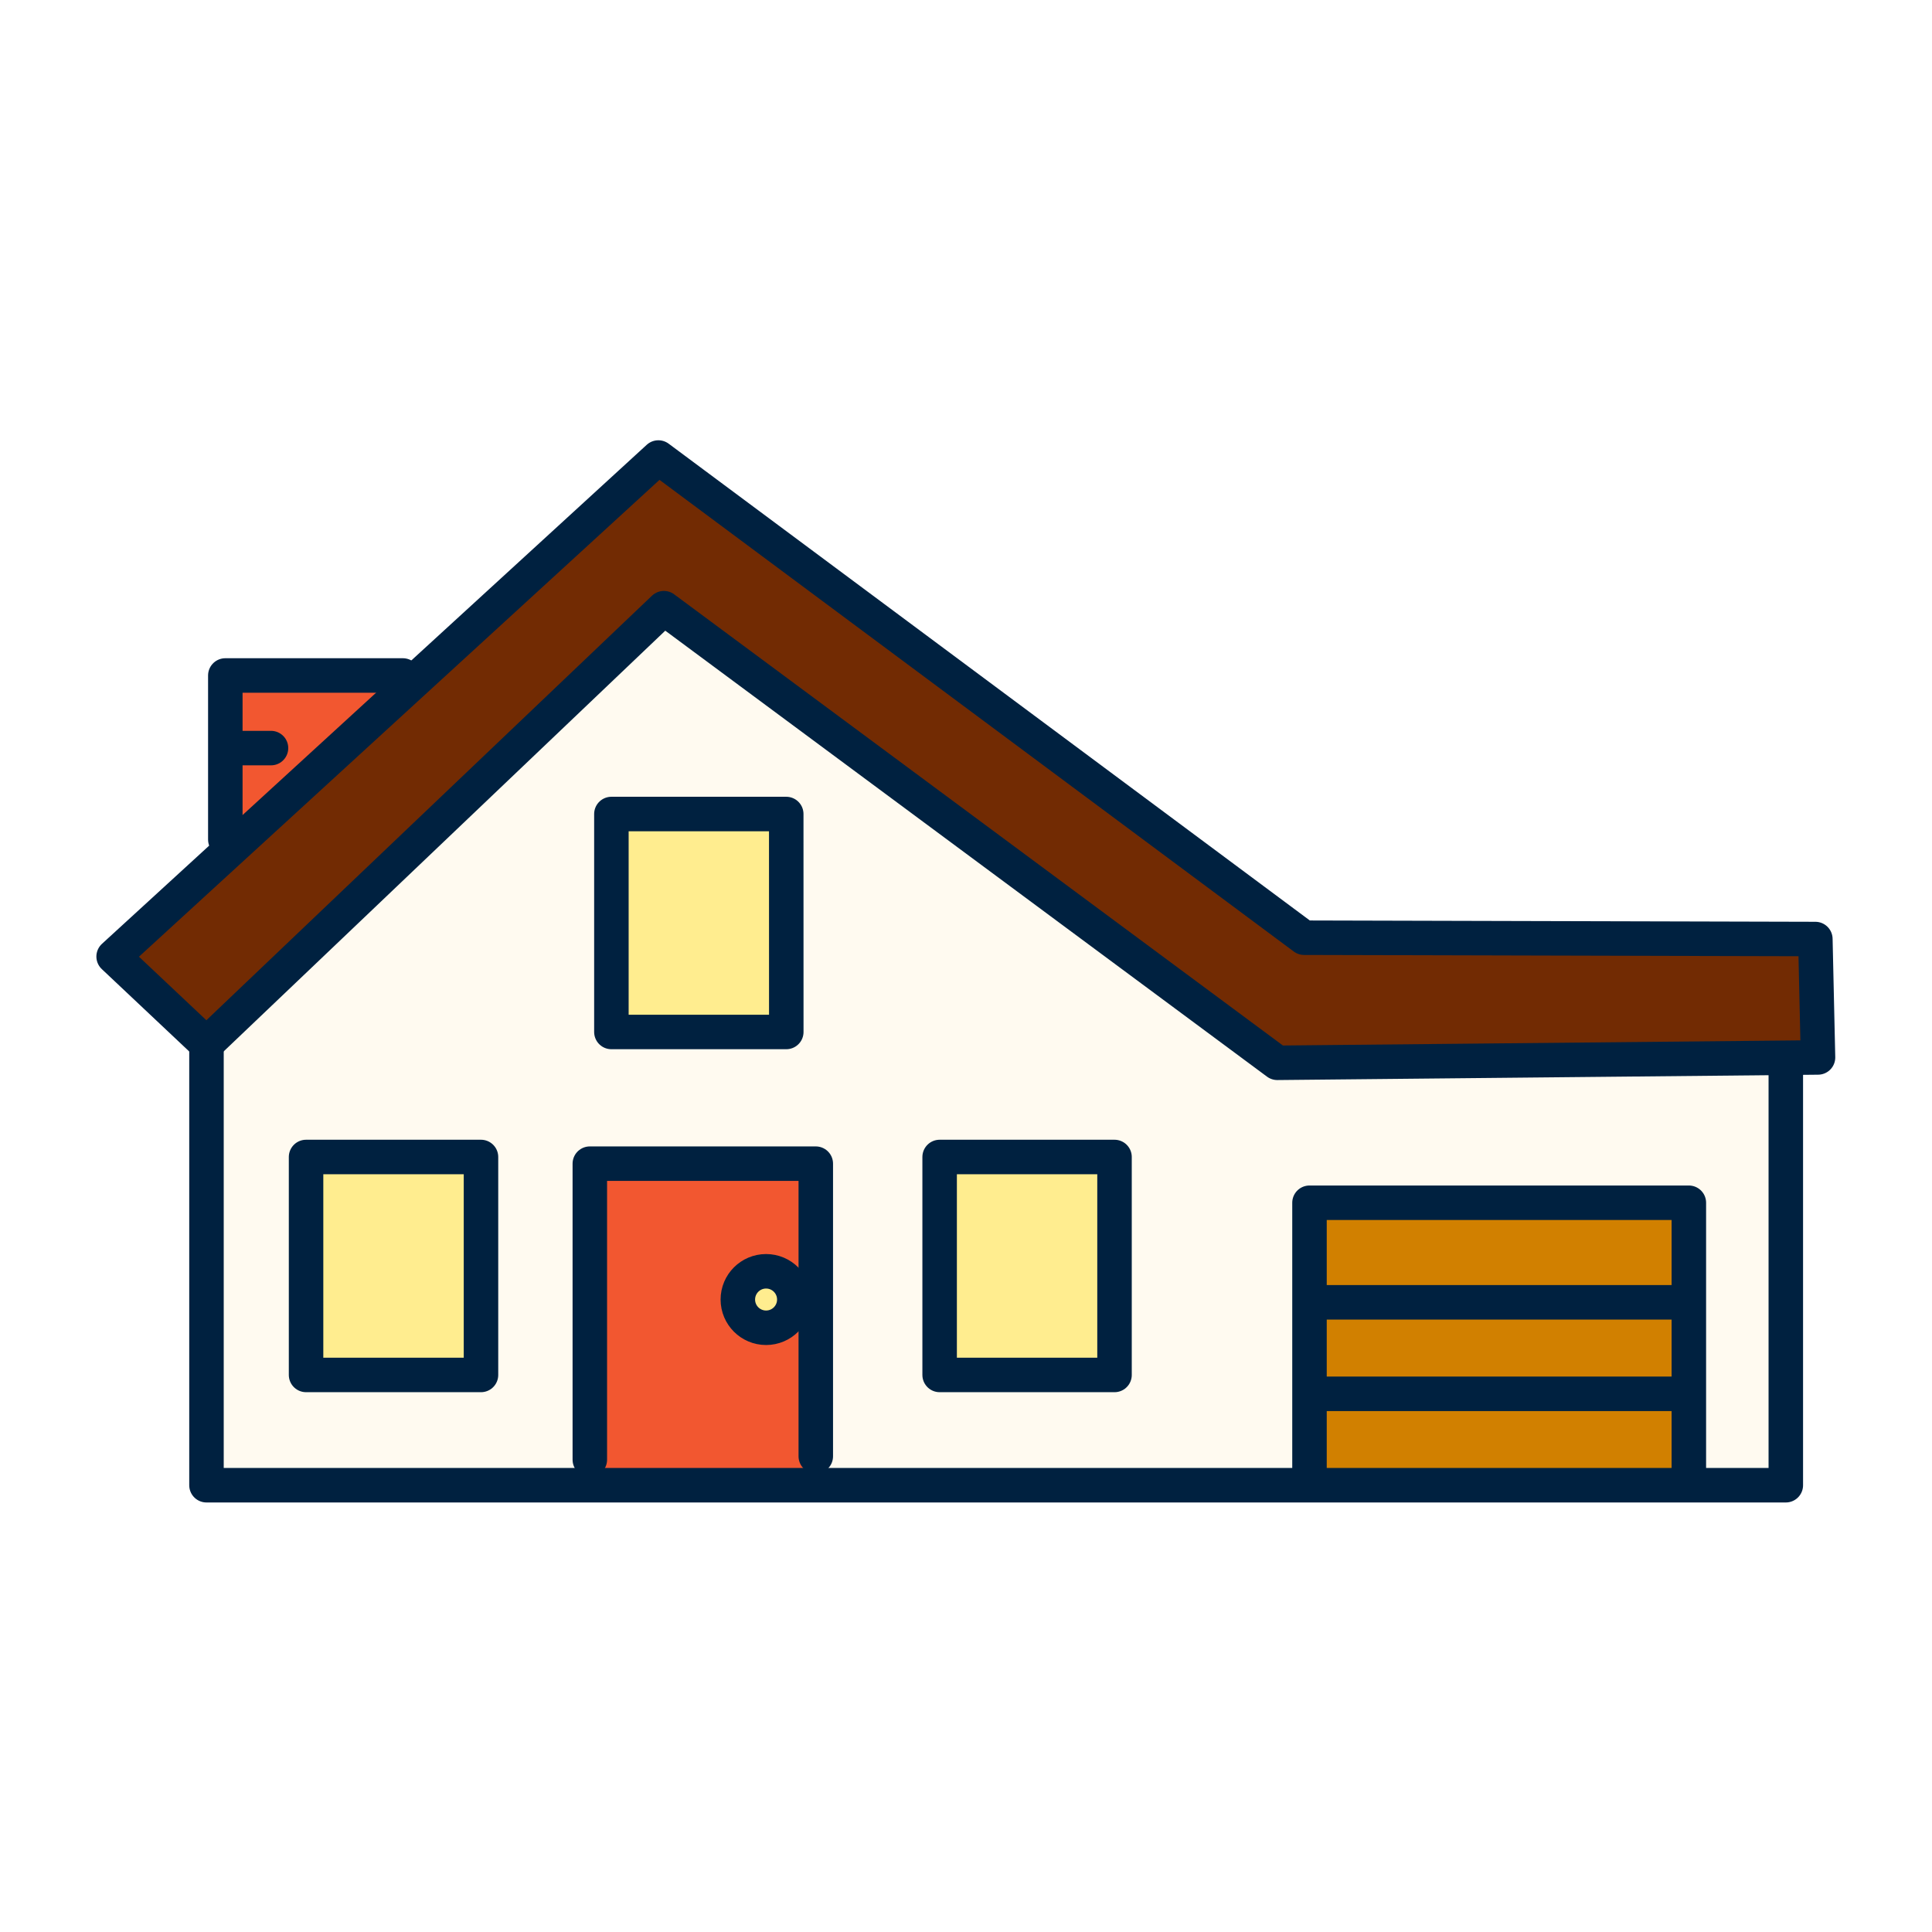
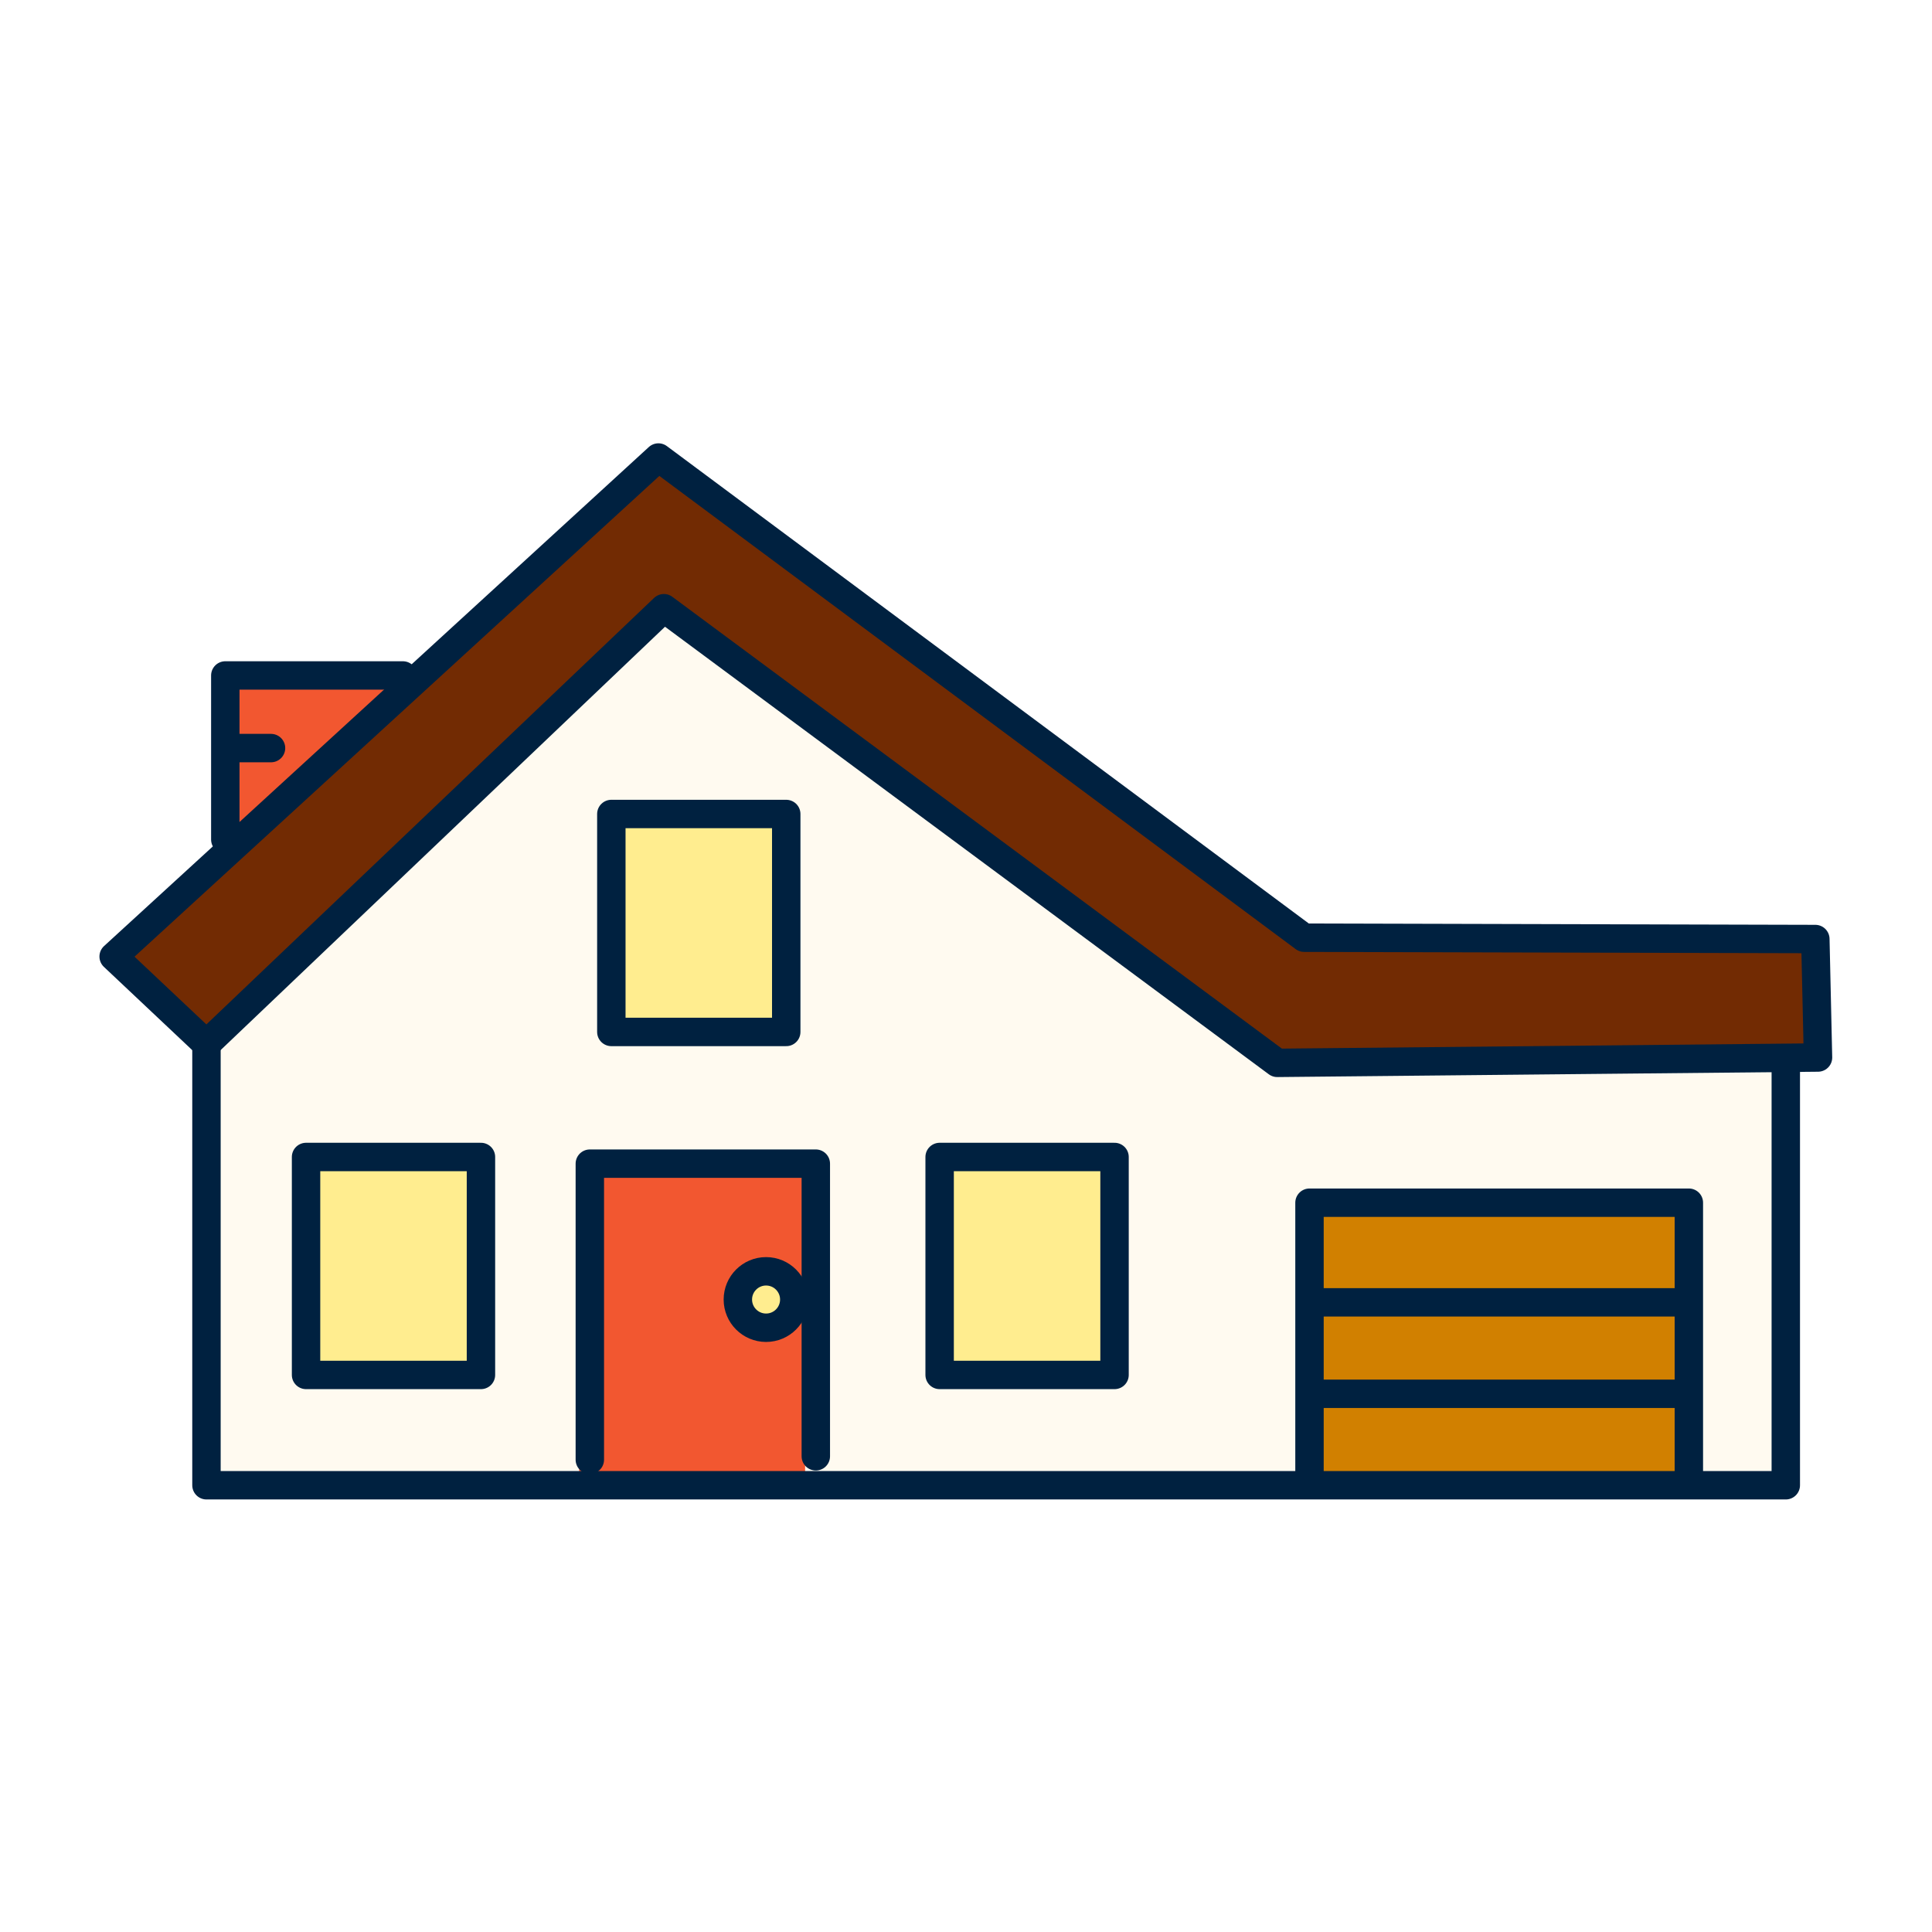
- <svg xmlns="http://www.w3.org/2000/svg" width="48" height="48" fill="none" viewBox="0 0 48 48">
-   <path fill="#722b03" d="m31.875 26.633 13.133-.4v-2.806H32.377L16.234 11.294 3 23.626l2.006 2.206 11.529-10.528z" />
-   <path fill="#f25730" d="m5.74 20.852 4.279-4.01H5.607z" />
-   <path fill="#fffaf0" d="M5.338 26.2v10.761H44.24V26.334H31.875l-15.341-11.03z" />
-   <path fill="#f25730" d="M14.388 28.944v7.754h5.614v-7.684z" />
-   <path fill="#ffed8f" d="M18.942 32.682a.568.568 0 1 0 0-1.136.568.568 0 0 0 0 1.136m.435-12.432h-4.345v5.28h4.345zm-7.352 8.555H7.68v5.28h4.345zm15.372.203H23.05v5.279h4.346z" />
-   <path fill="#d18000" d="M41.901 29.942h-9.225v6.95H41.9z" />
-   <path stroke="#002140" stroke-linecap="round" stroke-linejoin="round" stroke-width=".857" d="M45.102 23.33 32.4 23.297l-16.043-11.93L2.823 23.765l2.306 2.173L16.494 15.11l15.24 11.295 13.434-.133z" />
-   <path stroke="#002140" stroke-linecap="round" stroke-linejoin="round" stroke-width=".857" d="M5.13 25.938V36.9h39.238V26.539" />
-   <path stroke="#002140" stroke-linecap="round" stroke-linejoin="round" stroke-width=".857" d="M32.534 36.632v-6.75h9.425v6.683m-9.355-4.209h9.09m-9.09 2.273h9.09m-27.04 1.637v-7.355h5.614v7.27" />
-   <path stroke="#002140" stroke-linecap="round" stroke-linejoin="round" stroke-width=".857" d="M19.033 32.988a.701.701 0 1 0 0-1.403.701.701 0 0 0 0 1.403m-7.083-4.243H7.604v5.415h4.346zm15.74 0h-4.345v5.415h4.345zm-8.156-8.521H15.19v5.415h4.345zm-13.936.634v-4.076h4.411m-4.076 1.804h.8" />
+ <svg xmlns="http://www.w3.org/2000/svg" id="Layer_1" version="1.1" viewBox="0 0 68 68">
+   <defs>
+     <style>
+       .st0 {
+         fill: #f25730;
+       }
+ 
+       .st1 {
+         fill: #fffaf0;
+       }
+ 
+       .st2 {
+         fill: #ffed8f;
+       }
+ 
+       .st3 {
+         fill: #d18000;
+       }
+ 
+       .st4 {
+         fill: none;
+         stroke: #002140;
+         stroke-linecap: round;
+         stroke-linejoin: round;
+         stroke-width: 1px;
+       }
+ 
+       .st5 {
+         fill: #722b03;
+       }
+     </style>
+   </defs>
+   <path class="st5" d="M45.157,37.73l18.605-.565v-3.977h-17.894l-22.868-17.188L4.248,33.47l2.843,3.125,16.332-14.915,21.734,16.049Z" />
+   <path class="st0" d="M8.132,29.54l6.062-5.681h-6.25l.188,5.681Z" />
+   <path class="st1" d="M7.562,37.118v15.244h55.112v-15.056h-17.517l-21.734-15.625-15.861,15.437Z" />
+   <path class="st0" d="M20.383,41.005v10.985h7.954v-10.886l-7.954-.098Z" />
+   <path class="st2" d="M26.835,46.3c.444,0,.805-.36.805-.805s-.36-.805-.805-.805-.805.36-.805.805.36.805.805.805Z" />
+   <path class="st2" d="M27.451,28.688h-6.156v7.479h6.156v-7.479Z" />
+   <path class="st2" d="M17.035,40.808h-6.156v7.479h6.156v-7.479Z" />
+   <path class="st2" d="M38.812,41.095h-6.156v7.479h6.156v-7.479Z" />
+   <path class="st3" d="M59.36,42.417h-13.069v9.846h13.069v-9.846Z" />
+   <path class="st4" d="M63.894,33.051l-17.993-.047-22.727-16.901L4,33.667l3.266,3.078,16.1-15.338,21.589,16.002,19.033-.188-.094-4.17Z" />
+   <path class="st4" d="M7.267,36.745v15.531h55.587v-14.679" />
+   <path class="st4" d="M46.09,51.895v-9.564h13.352v9.469" />
+   <path class="st4" d="M46.188,45.838h12.877" />
+   <path class="st4" d="M46.188,49.057h12.877" />
+   <path class="st4" d="M20.76,51.377v-10.42h7.954v10.3" />
+   <path class="st4" d="M26.963,46.732c.549,0,.993-.445.993-.993s-.445-.993-.993-.993-.993.445-.993.993.445.993.993.993Z" />
+   <path class="st4" d="M16.928,40.722h-6.156v7.671h6.156v-7.671Z" />
+   <path class="st4" d="M39.228,40.722h-6.156v7.671h6.156v-7.671Z" />
+   <path class="st4" d="M27.673,28.65h-6.156v7.671h6.156v-7.671Z" />
+   <path class="st4" d="M7.93,29.549v-5.775h6.25" />
+   <path class="st4" d="M8.405,26.33h1.134" />
</svg>
